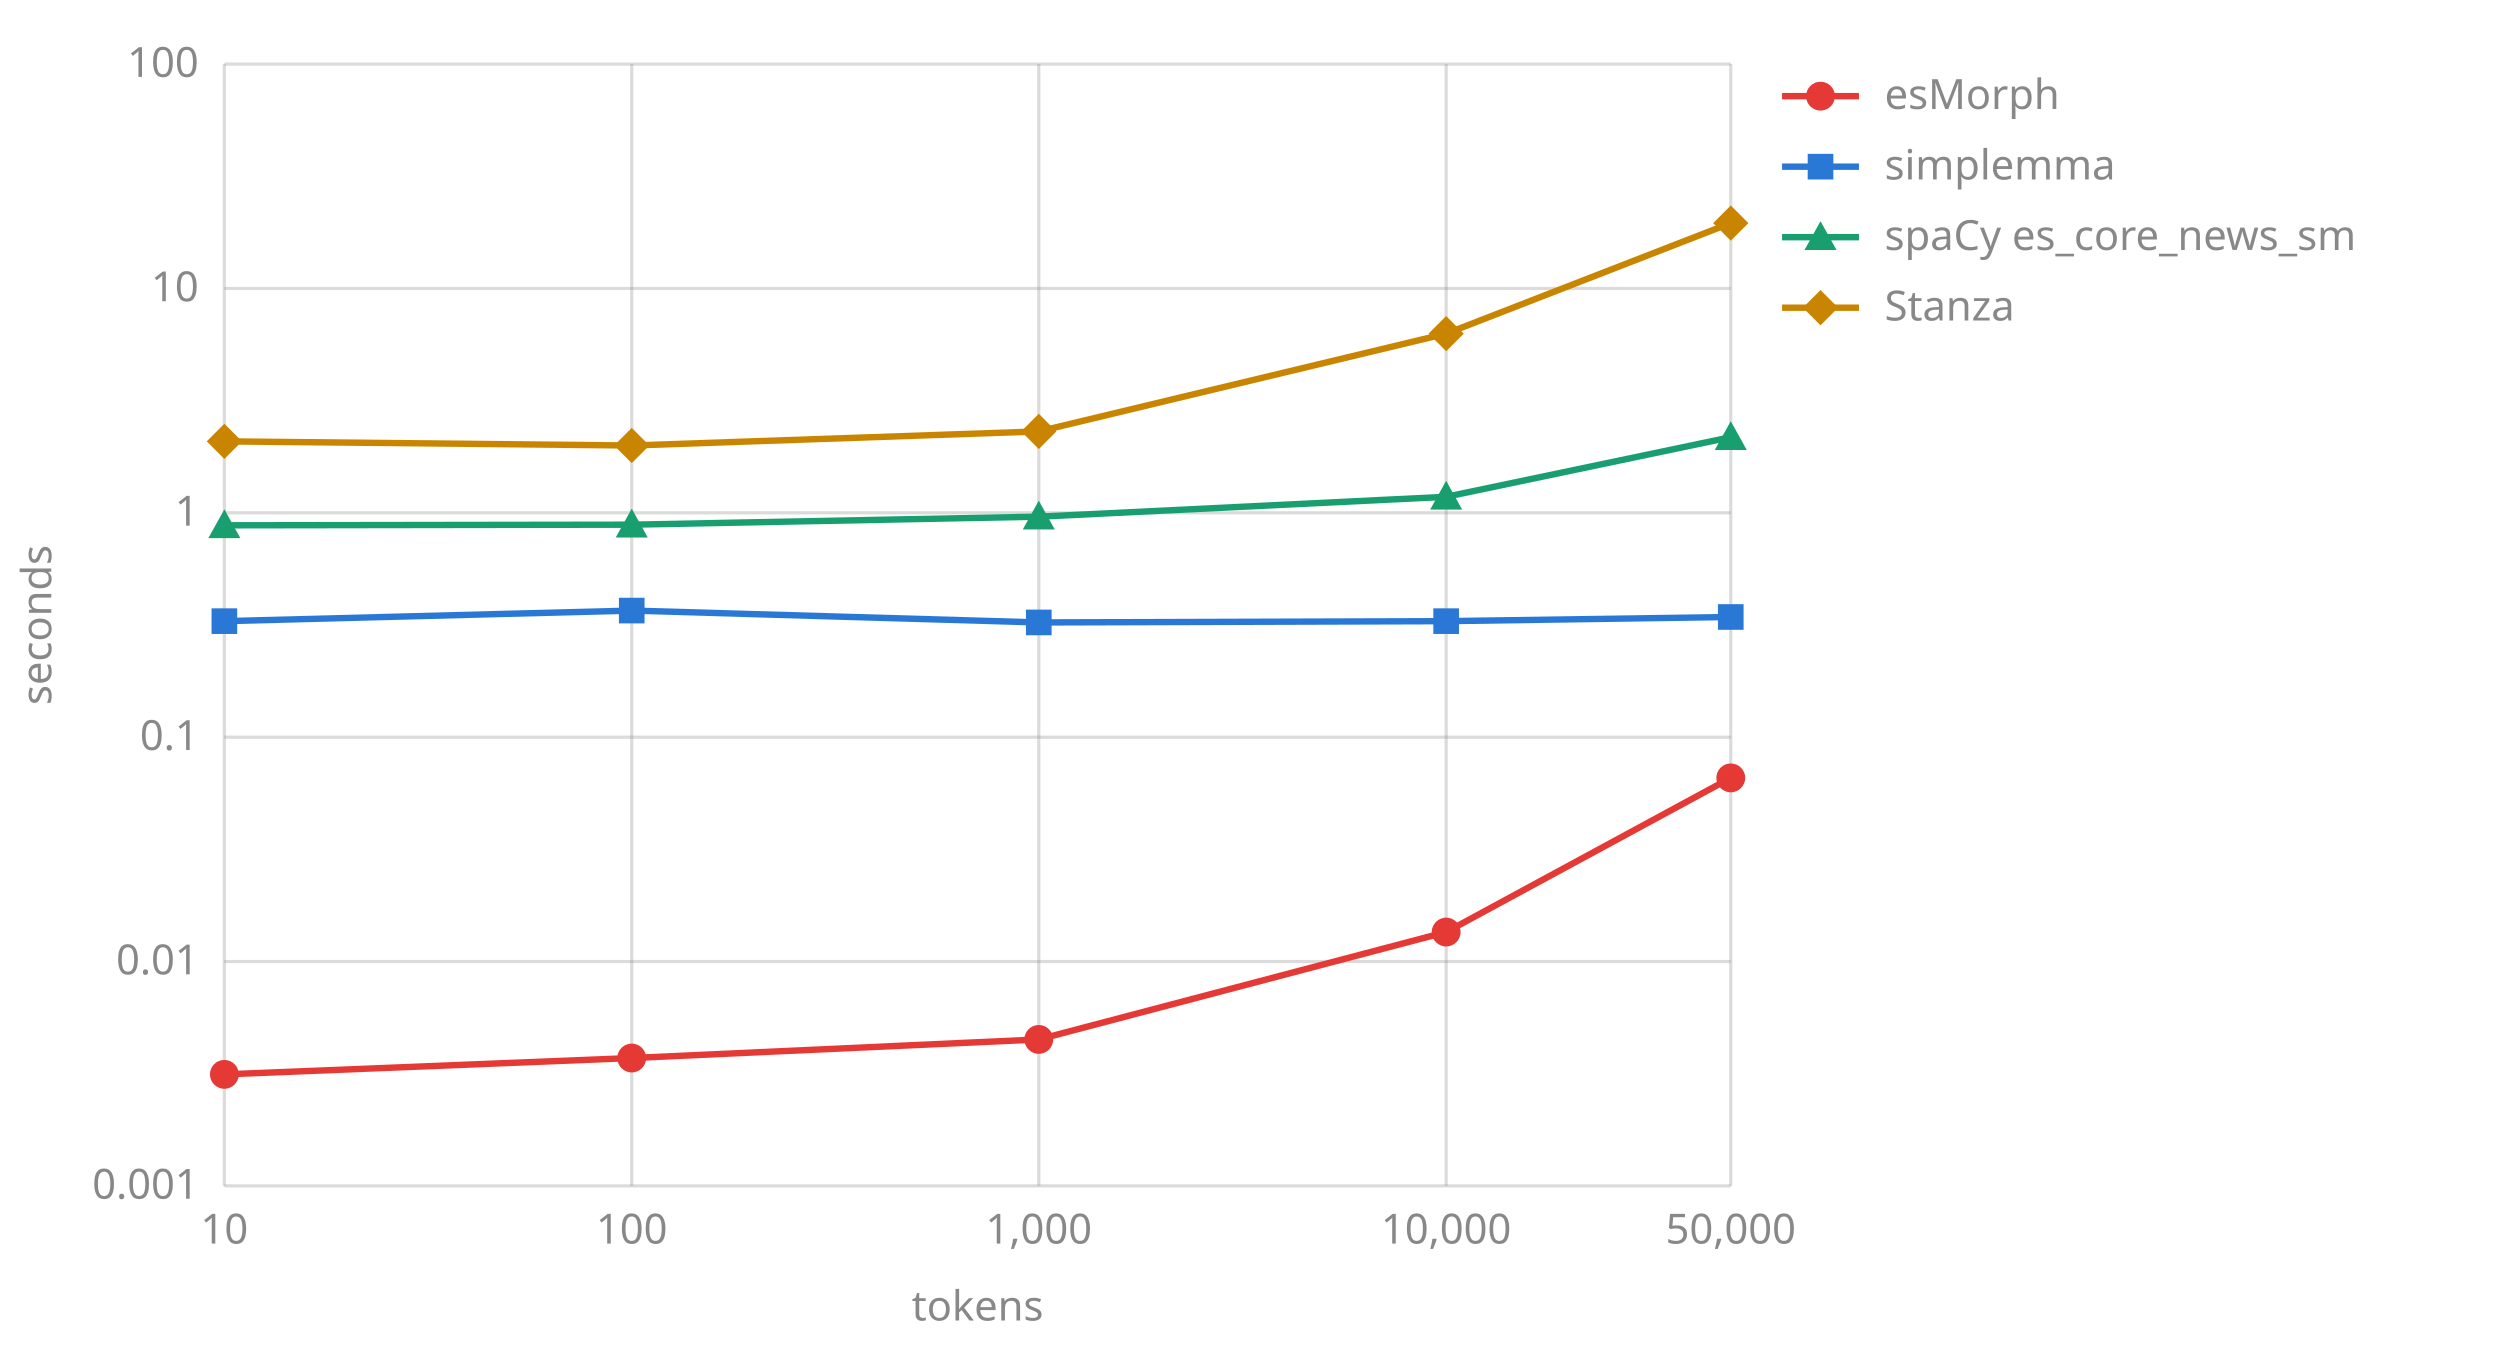
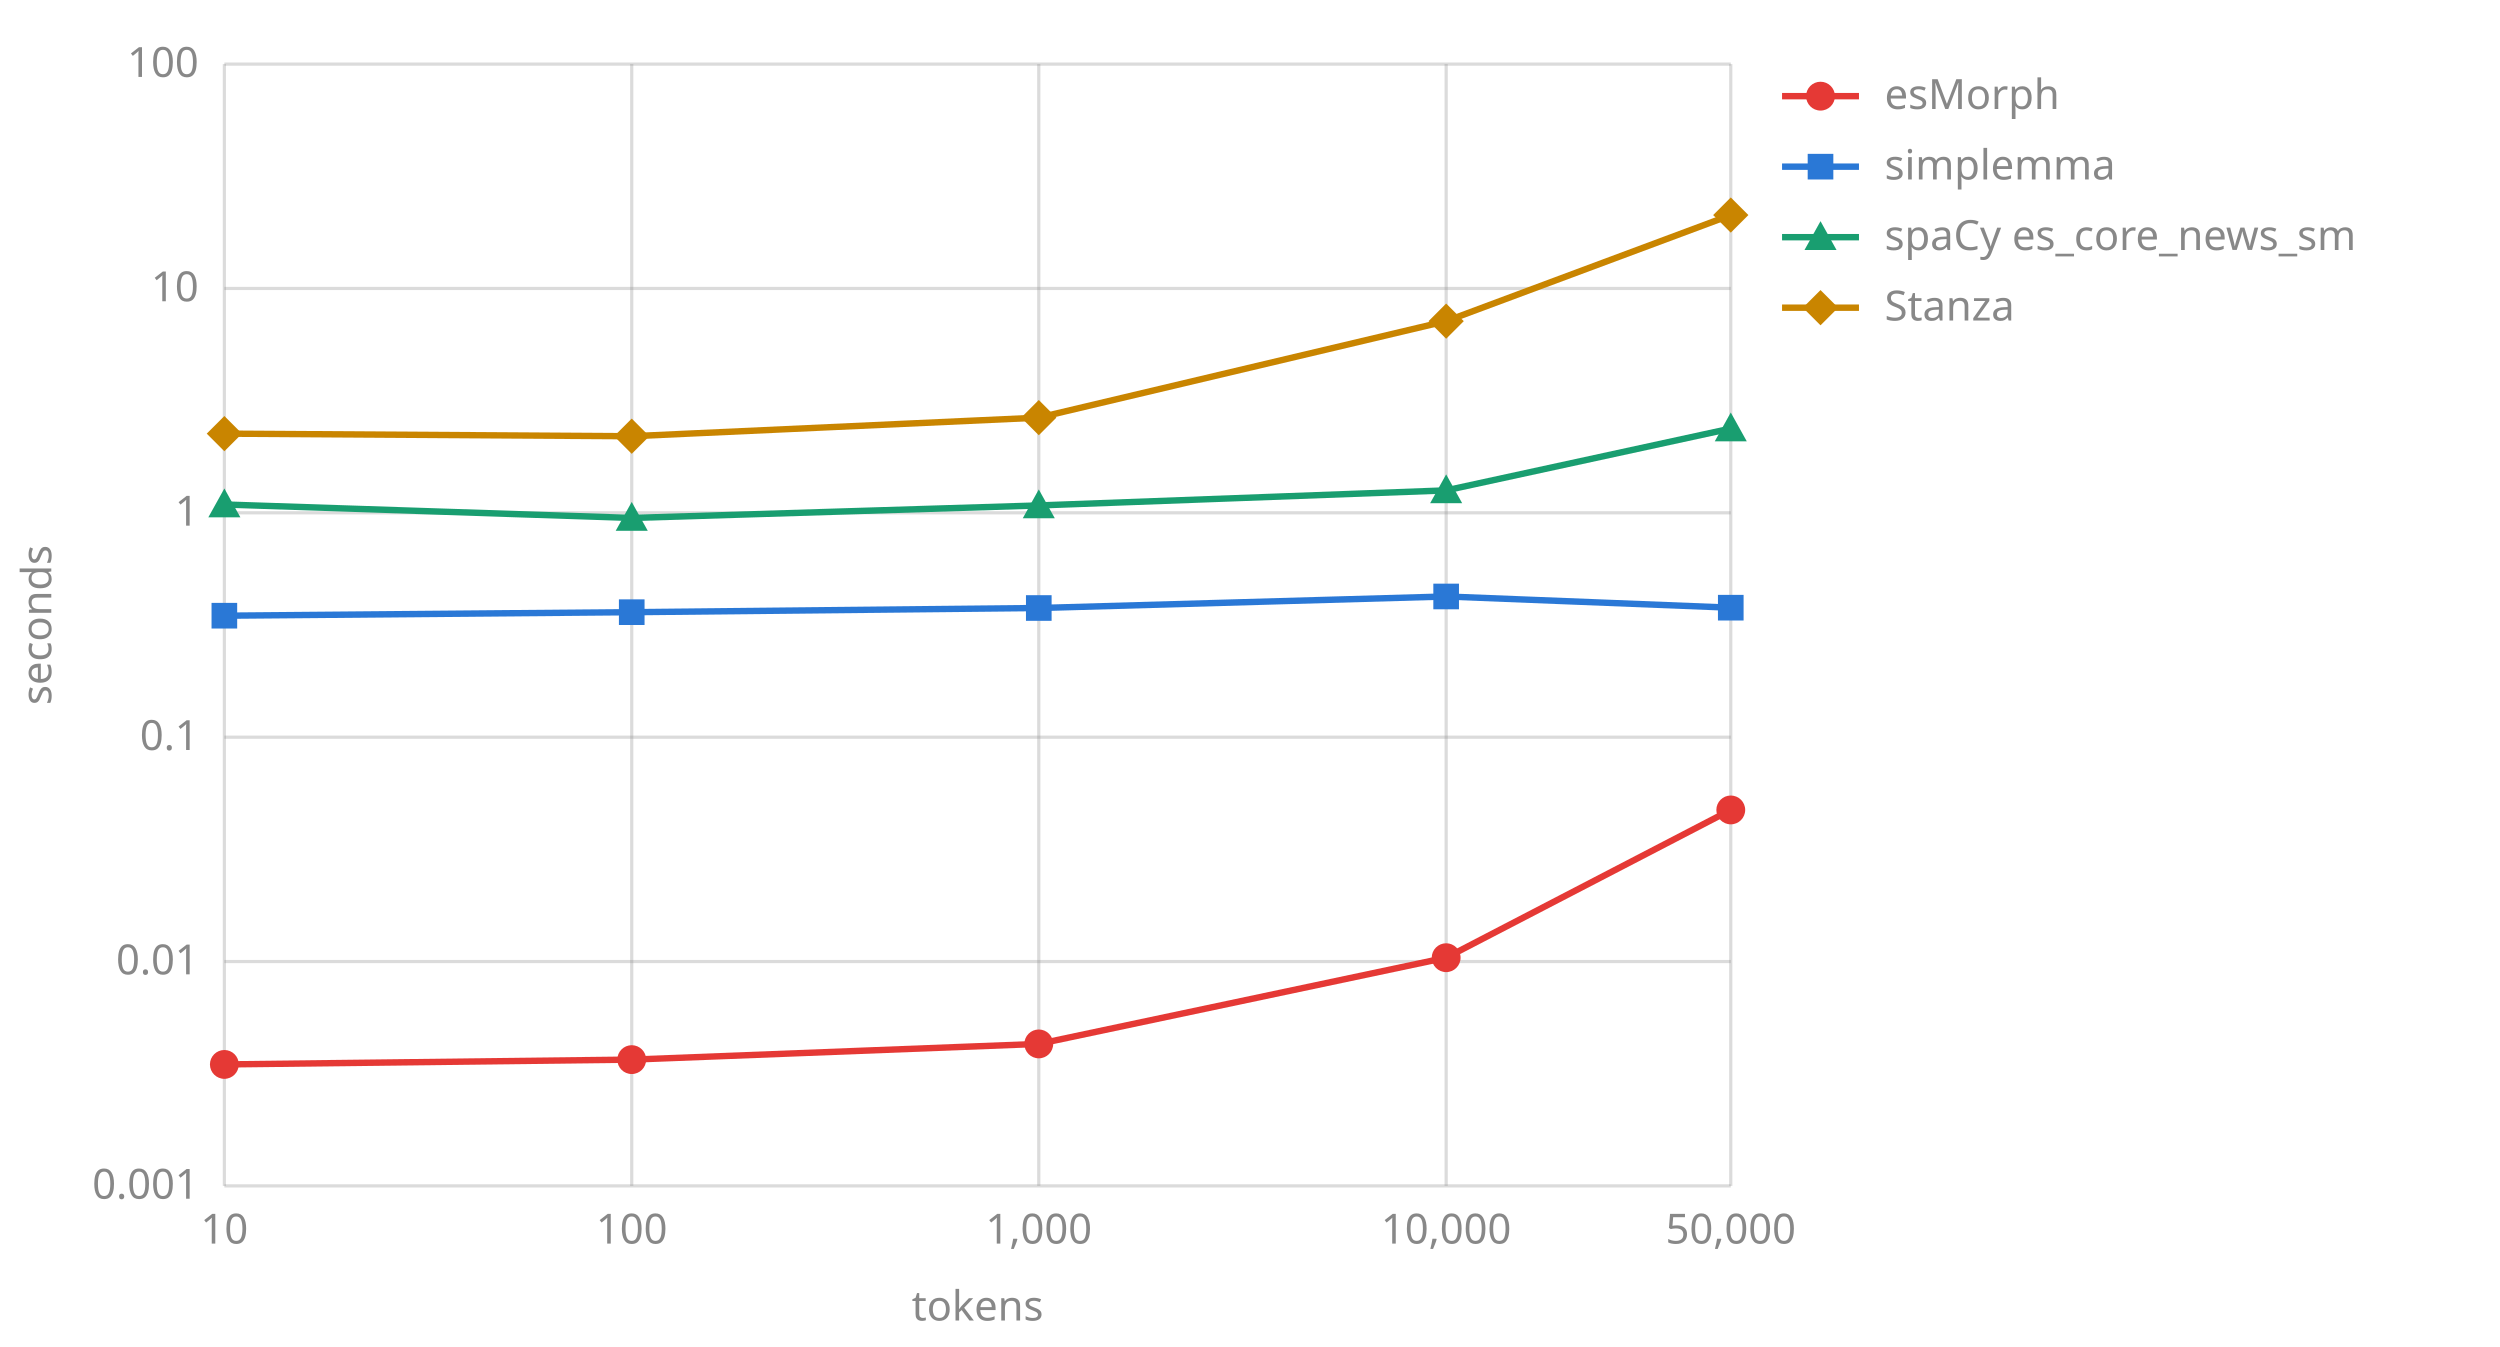
<svg xmlns="http://www.w3.org/2000/svg" viewBox="0 0 780 420" width="780" height="420">
  <line x1="70" y1="370.0" x2="540" y2="370.0" stroke="#888" stroke-opacity="0.3" />
  <text x="62" y="374.0" text-anchor="end" font-family="sans-serif" font-size="13" fill="#888">0.001</text>
  <line x1="70" y1="300.0" x2="540" y2="300.0" stroke="#888" stroke-opacity="0.3" />
  <text x="62" y="304.0" text-anchor="end" font-family="sans-serif" font-size="13" fill="#888">0.01</text>
  <line x1="70" y1="230.0" x2="540" y2="230.0" stroke="#888" stroke-opacity="0.3" />
  <text x="62" y="234.0" text-anchor="end" font-family="sans-serif" font-size="13" fill="#888">0.1</text>
  <line x1="70" y1="160.0" x2="540" y2="160.0" stroke="#888" stroke-opacity="0.3" />
  <text x="62" y="164.0" text-anchor="end" font-family="sans-serif" font-size="13" fill="#888">1</text>
  <line x1="70" y1="90.0" x2="540" y2="90.0" stroke="#888" stroke-opacity="0.3" />
  <text x="62" y="94.0" text-anchor="end" font-family="sans-serif" font-size="13" fill="#888">10</text>
  <line x1="70" y1="20.0" x2="540" y2="20.0" stroke="#888" stroke-opacity="0.3" />
  <text x="62" y="24.0" text-anchor="end" font-family="sans-serif" font-size="13" fill="#888">100</text>
  <line x1="70.0" y1="20" x2="70.0" y2="370" stroke="#888" stroke-opacity="0.3" />
  <text x="70.0" y="388" text-anchor="middle" font-family="sans-serif" font-size="13" fill="#888">10</text>
  <line x1="197.1" y1="20" x2="197.1" y2="370" stroke="#888" stroke-opacity="0.3" />
  <text x="197.1" y="388" text-anchor="middle" font-family="sans-serif" font-size="13" fill="#888">100</text>
  <line x1="324.1" y1="20" x2="324.1" y2="370" stroke="#888" stroke-opacity="0.3" />
  <text x="324.1" y="388" text-anchor="middle" font-family="sans-serif" font-size="13" fill="#888">1,000</text>
  <line x1="451.2" y1="20" x2="451.2" y2="370" stroke="#888" stroke-opacity="0.3" />
  <text x="451.2" y="388" text-anchor="middle" font-family="sans-serif" font-size="13" fill="#888">10,000</text>
  <line x1="540.0" y1="20" x2="540.0" y2="370" stroke="#888" stroke-opacity="0.3" />
  <text x="540.0" y="388" text-anchor="middle" font-family="sans-serif" font-size="13" fill="#888">50,000</text>
  <text x="305.0" y="412" text-anchor="middle" font-family="sans-serif" font-size="13" fill="#888">tokens</text>
  <text x="16" y="195.0" transform="rotate(-90 16 195.0)" text-anchor="middle" font-family="sans-serif" font-size="13" fill="#888">seconds</text>
-   <polyline points="70.0,335.2 197.1,330.1 324.1,324.3 451.2,290.8 540.0,242.7" fill="none" stroke="#e53935" stroke-width="2" />
-   <circle cx="70.0" cy="335.2" r="4.5" fill="#e53935" />
-   <circle cx="197.1" cy="330.1" r="4.5" fill="#e53935" />
-   <circle cx="324.1" cy="324.3" r="4.5" fill="#e53935" />
-   <circle cx="451.2" cy="290.8" r="4.5" fill="#e53935" />
-   <circle cx="540.0" cy="242.7" r="4.5" fill="#e53935" />
+   <polyline points="70.0,332.1 197.1,330.6 324.1,325.7 451.2,298.8 540.0,252.7" fill="none" stroke="#e53935" stroke-width="2" />
+   <circle cx="70.0" cy="332.1" r="4.5" fill="#e53935" />
+   <circle cx="197.1" cy="330.6" r="4.5" fill="#e53935" />
+   <circle cx="324.1" cy="325.7" r="4.5" fill="#e53935" />
+   <circle cx="451.2" cy="298.8" r="4.5" fill="#e53935" />
+   <circle cx="540.0" cy="252.7" r="4.5" fill="#e53935" />
  <line x1="556" y1="30" x2="580" y2="30" stroke="#e53935" stroke-width="2" />
  <circle cx="568.0" cy="30.0" r="4.5" fill="#e53935" />
  <text x="588" y="34" font-family="sans-serif" font-size="13" fill="#888">esMorph</text>
-   <polyline points="70.0,193.8 197.1,190.5 324.1,194.2 451.2,193.8 540.0,192.5" fill="none" stroke="#2a78d6" stroke-width="2" />
-   <rect x="66.0" y="189.8" width="8" height="8" fill="#2a78d6" />
-   <rect x="193.1" y="186.5" width="8" height="8" fill="#2a78d6" />
-   <rect x="320.1" y="190.2" width="8" height="8" fill="#2a78d6" />
-   <rect x="447.2" y="189.8" width="8" height="8" fill="#2a78d6" />
-   <rect x="536.0" y="188.5" width="8" height="8" fill="#2a78d6" />
+   <polyline points="70.0,192.1 197.1,191.0 324.1,189.7 451.2,186.1 540.0,189.6" fill="none" stroke="#2a78d6" stroke-width="2" />
+   <rect x="66.0" y="188.1" width="8" height="8" fill="#2a78d6" />
+   <rect x="193.1" y="187.0" width="8" height="8" fill="#2a78d6" />
+   <rect x="320.1" y="185.7" width="8" height="8" fill="#2a78d6" />
+   <rect x="447.2" y="182.1" width="8" height="8" fill="#2a78d6" />
+   <rect x="536.0" y="185.6" width="8" height="8" fill="#2a78d6" />
  <line x1="556" y1="52" x2="580" y2="52" stroke="#2a78d6" stroke-width="2" />
  <rect x="564.0" y="48.0" width="8" height="8" fill="#2a78d6" />
  <text x="588" y="56" font-family="sans-serif" font-size="13" fill="#888">simplemma</text>
-   <polyline points="70.0,163.9 197.1,163.7 324.1,161.2 451.2,155.0 540.0,136.4" fill="none" stroke="#199e70" stroke-width="2" />
-   <polygon points="70.0,158.9 75.0,167.9 65.0,167.9" fill="#199e70" />
-   <polygon points="197.1,158.7 202.1,167.7 192.1,167.7" fill="#199e70" />
-   <polygon points="324.1,156.2 329.1,165.2 319.1,165.2" fill="#199e70" />
-   <polygon points="451.2,150.0 456.2,159.0 446.2,159.0" fill="#199e70" />
-   <polygon points="540.0,131.4 545.0,140.4 535.0,140.4" fill="#199e70" />
+   <polyline points="70.0,157.4 197.1,161.6 324.1,157.7 451.2,153.0 540.0,133.7" fill="none" stroke="#199e70" stroke-width="2" />
+   <polygon points="70.0,152.4 75.0,161.4 65.0,161.4" fill="#199e70" />
+   <polygon points="197.1,156.6 202.1,165.6 192.1,165.6" fill="#199e70" />
+   <polygon points="324.1,152.7 329.1,161.7 319.1,161.7" fill="#199e70" />
+   <polygon points="451.2,148.0 456.2,157.0 446.2,157.0" fill="#199e70" />
+   <polygon points="540.0,128.7 545.0,137.7 535.0,137.7" fill="#199e70" />
  <line x1="556" y1="74" x2="580" y2="74" stroke="#199e70" stroke-width="2" />
  <polygon points="568.0,69.0 573.0,78.0 563.0,78.0" fill="#199e70" />
  <text x="588" y="78" font-family="sans-serif" font-size="13" fill="#888">spaCy es_core_news_sm</text>
-   <polyline points="70.0,137.7 197.1,139.0 324.1,134.6 451.2,104.1 540.0,69.6" fill="none" stroke="#c98500" stroke-width="2" />
-   <polygon points="70.0,132.2 75.5,137.7 70.0,143.2 64.5,137.7" fill="#c98500" />
-   <polygon points="197.1,133.5 202.6,139.0 197.1,144.5 191.6,139.0" fill="#c98500" />
-   <polygon points="324.1,129.1 329.6,134.6 324.1,140.1 318.6,134.6" fill="#c98500" />
-   <polygon points="451.2,98.6 456.7,104.1 451.2,109.6 445.7,104.1" fill="#c98500" />
-   <polygon points="540.0,64.1 545.5,69.6 540.0,75.1 534.5,69.6" fill="#c98500" />
+   <polyline points="70.0,135.3 197.1,136.1 324.1,130.3 451.2,100.2 540.0,67.1" fill="none" stroke="#c98500" stroke-width="2" />
+   <polygon points="70.0,129.8 75.5,135.3 70.0,140.8 64.5,135.3" fill="#c98500" />
+   <polygon points="197.1,130.6 202.6,136.1 197.1,141.6 191.6,136.1" fill="#c98500" />
+   <polygon points="324.1,124.8 329.6,130.3 324.1,135.8 318.6,130.3" fill="#c98500" />
+   <polygon points="451.2,94.7 456.7,100.2 451.2,105.7 445.7,100.2" fill="#c98500" />
+   <polygon points="540.0,61.6 545.5,67.1 540.0,72.6 534.5,67.1" fill="#c98500" />
  <line x1="556" y1="96" x2="580" y2="96" stroke="#c98500" stroke-width="2" />
  <polygon points="568.0,90.5 573.5,96.0 568.0,101.5 562.5,96.0" fill="#c98500" />
  <text x="588" y="100" font-family="sans-serif" font-size="13" fill="#888">Stanza</text>
</svg>
